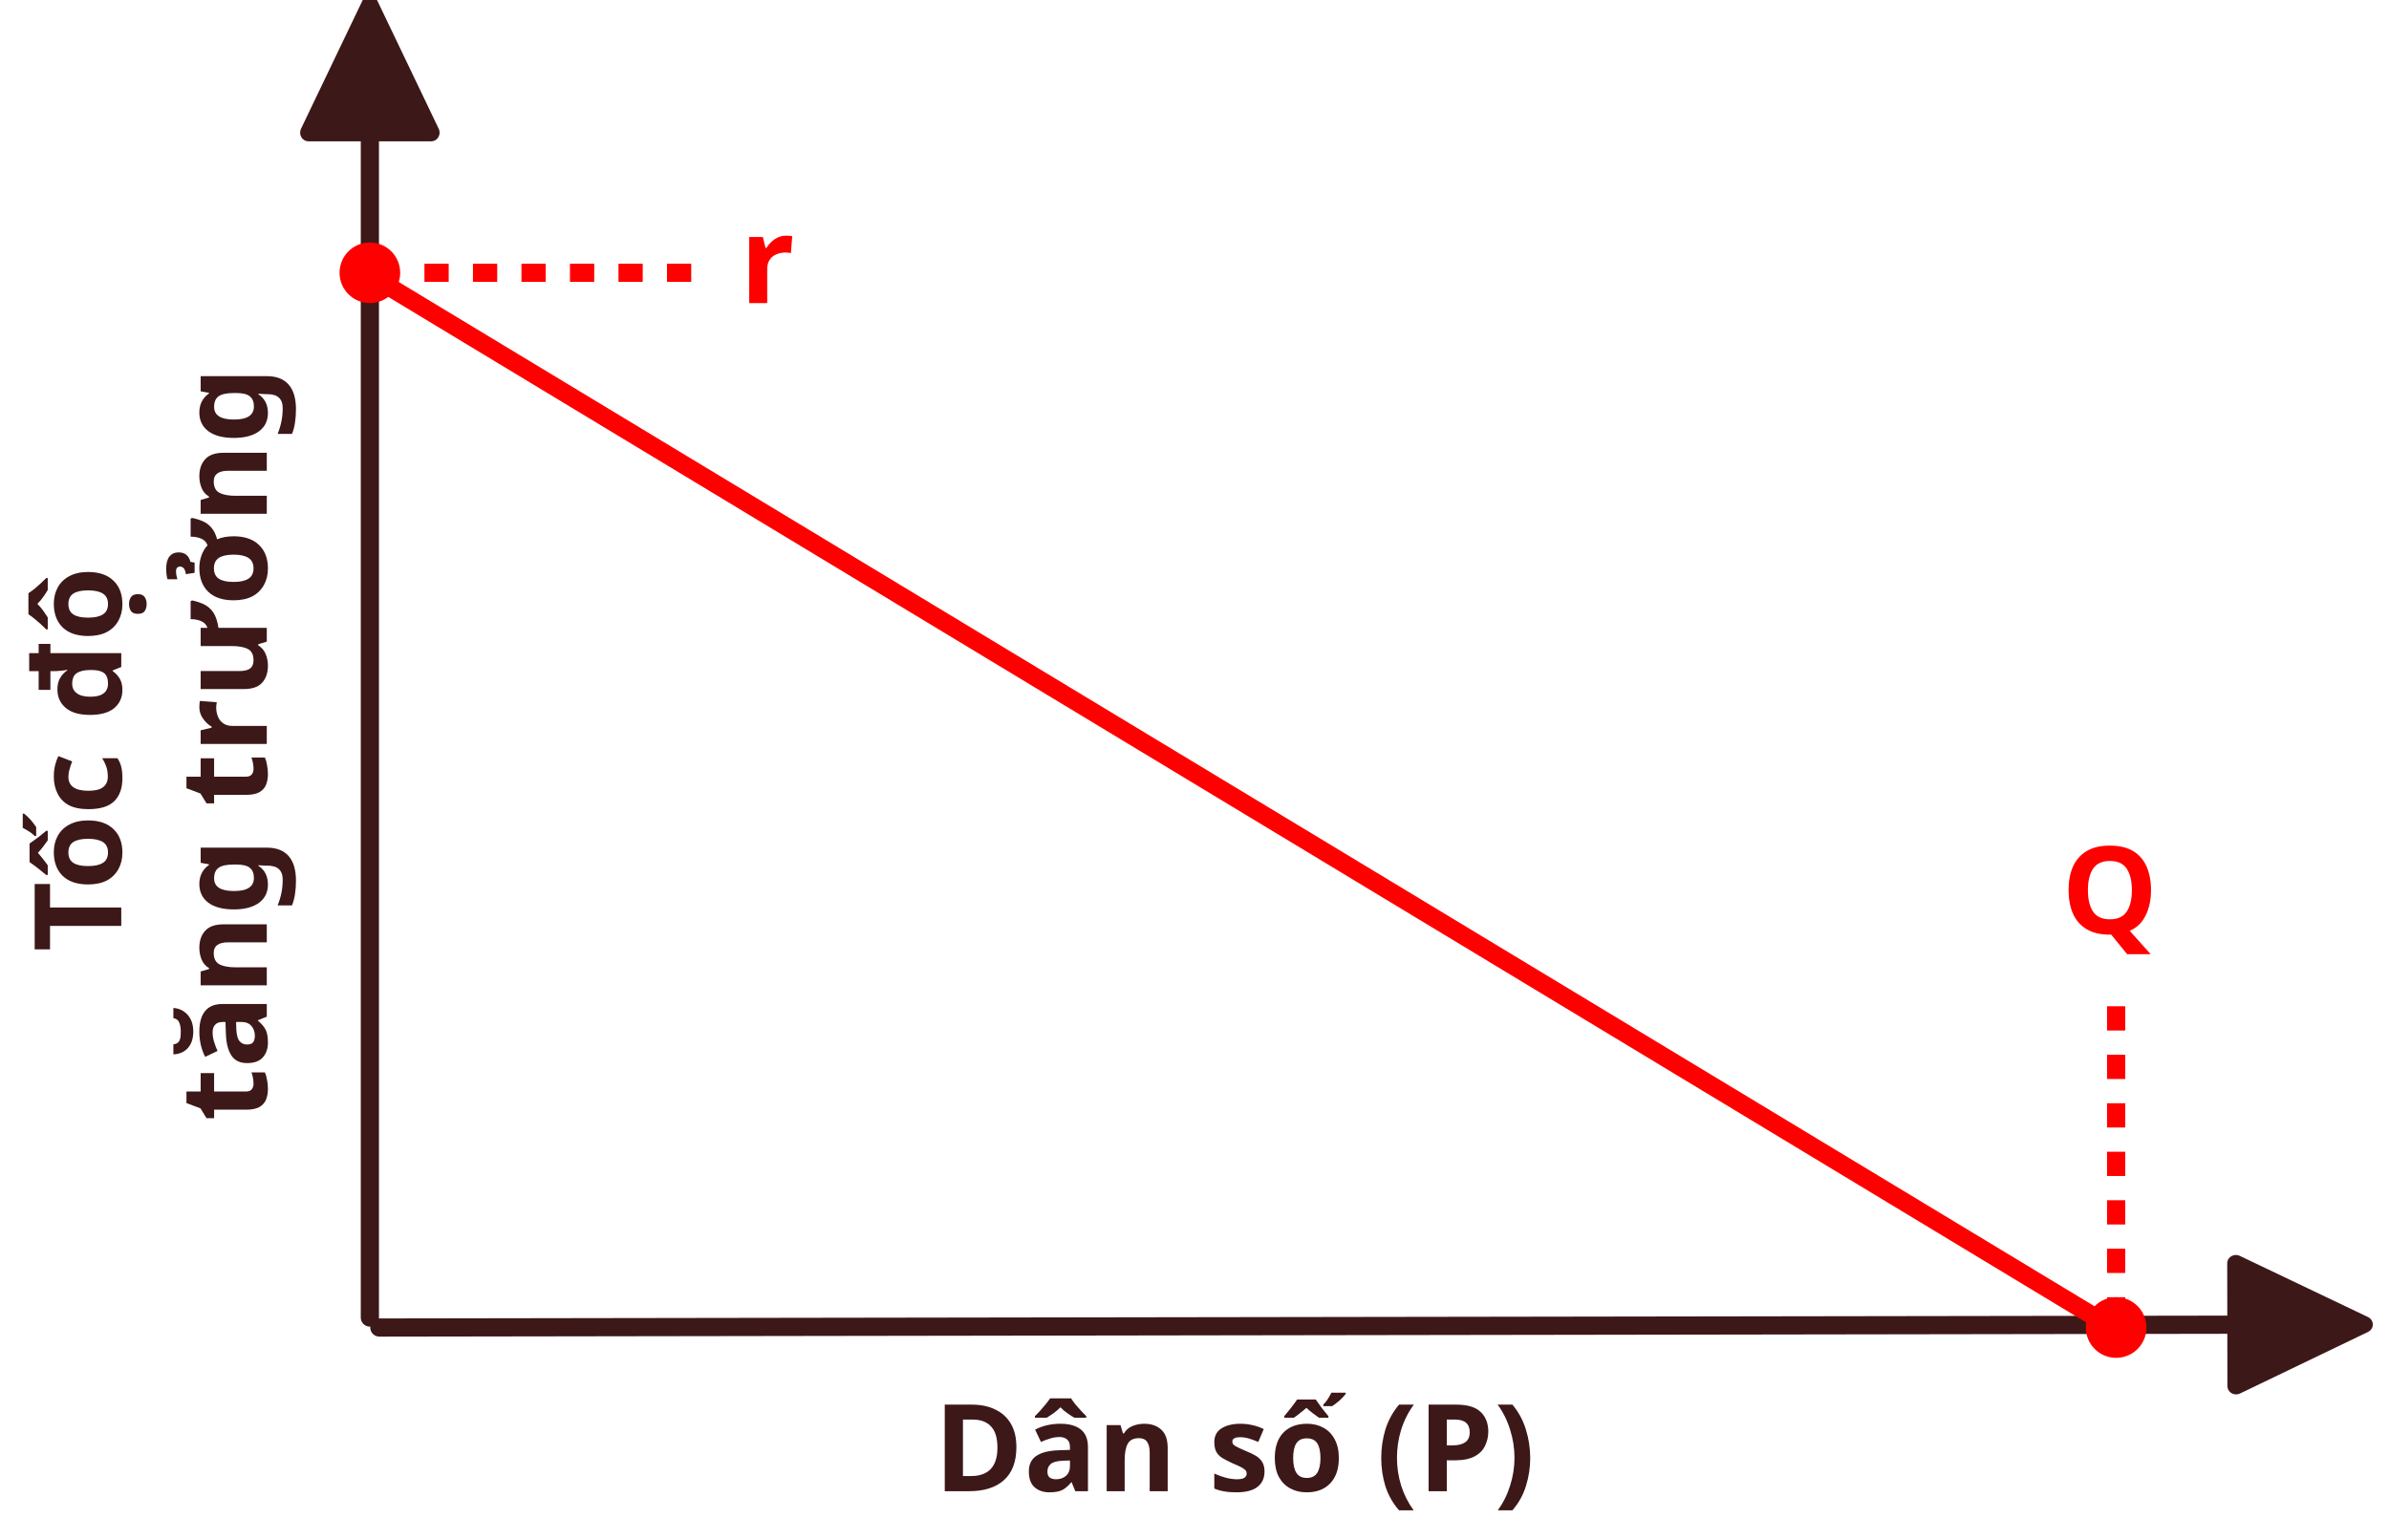
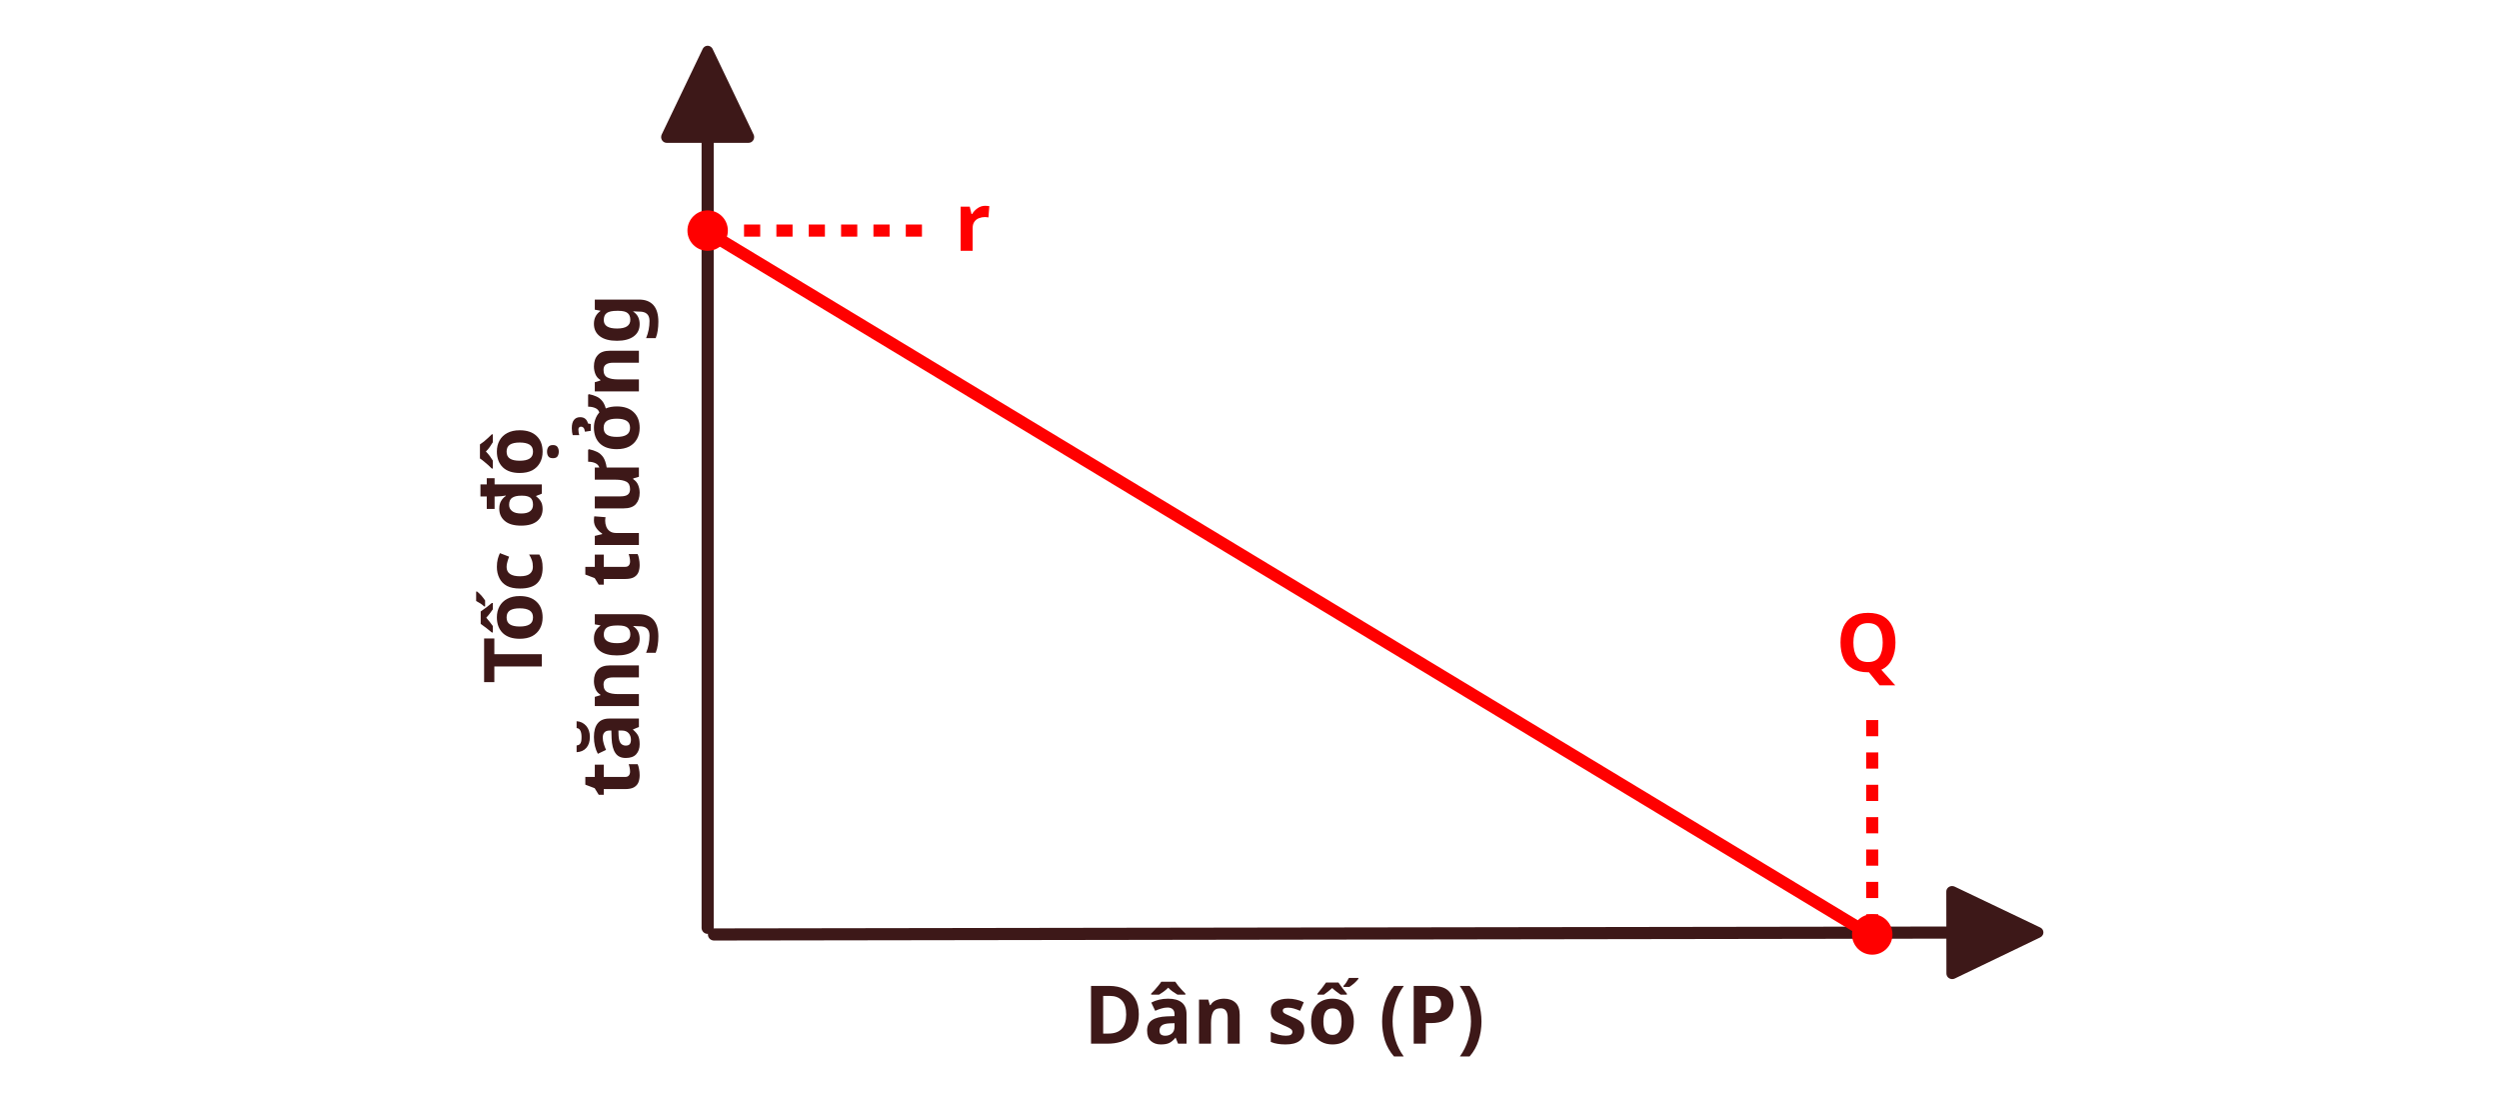
- <svg xmlns="http://www.w3.org/2000/svg" viewBox="0 0 197 127" style="width: 100%; padding-bottom: 50%; height: 1px; overflow: visible" version="1.1">
+ <svg xmlns="http://www.w3.org/2000/svg" viewBox="0 0 309 137" style="width: 100%; padding-bottom: 92%; height: 1px; overflow: visible" version="1.1">
  <g id="Page-1" stroke="none" stroke-width="1" fill="none" fill-rule="evenodd">
-     <g id="Group-25" transform="translate(28, 0)">
-       <line x1="7" y1="22.5" x2="30" y2="22.5" id="Stroke-22" stroke="#FF0000" stroke-width="1.5" stroke-dasharray="2,2" />
-       <line x1="146.5" y1="109" x2="146.5" y2="83" id="Stroke-24" stroke="#FF0000" stroke-width="1.5" stroke-dasharray="2" />
-       <path id="Line-2" d="M1.886,0.052 C2.056,-0.302 2.468,-0.445 2.807,-0.268 C2.939,-0.199 3.047,-0.087 3.113,0.052 L3.113,0.052 L8.177,10.62 C8.347,10.973 8.21,11.403 7.871,11.58 C7.775,11.63 7.67,11.656 7.564,11.656 L7.564,11.656 L3.25,11.655 L3.25,108.678 C3.25,109.092 2.914,109.428 2.5,109.428 C2.12,109.428 1.807,109.145 1.757,108.779 L1.75,108.678 L1.75,11.655 L-2.564,11.656 C-2.911,11.656 -3.198,11.387 -3.244,11.037 L-3.25,10.94 C-3.25,10.829 -3.225,10.719 -3.178,10.62 L-3.178,10.62 Z" fill="#3d1818" fill-rule="nonzero" />
-       <path id="Line-2-Copy" d="M156.374,103.516 C156.485,103.516 156.594,103.541 156.694,103.588 L156.694,103.588 L167.27,108.636 C167.624,108.805 167.768,109.217 167.591,109.556 C167.522,109.689 167.41,109.796 167.272,109.863 L167.272,109.863 L156.711,114.943 C156.358,115.113 155.928,114.976 155.75,114.638 C155.701,114.543 155.675,114.438 155.674,114.331 L155.674,114.331 L155.667,110.017 L3.284,110.25 C2.87,110.251 2.533,109.915 2.533,109.501 C2.532,109.121 2.814,108.807 3.18,108.757 L3.282,108.75 L155.665,108.517 L155.659,104.203 C155.658,103.856 155.927,103.569 156.277,103.523 Z" fill="#3d1818" fill-rule="nonzero" />
-       <path d="M5,22.5 C5,23.882 3.882,25 2.5,25 C1.118,25 0,23.882 0,22.5 C0,21.118 1.118,20 2.5,20 C3.882,20 5,21.118 5,22.5" id="Fill-18" fill="#FF0000" />
-       <path d="M149,109.5 C149,110.882 147.882,112 146.5,112 C145.118,112 144,110.882 144,109.5 C144,108.118 145.118,107 146.5,107 C147.882,107 149,108.118 149,109.5" id="Fill-20" fill="#FF0000" />
-       <line x1="3" y1="23" x2="147" y2="110" id="Stroke-16" stroke="#FF0000" stroke-width="1.5" />
+     <g id="A2" transform="translate(-1198, -476)">
+       <g id="Group-39" transform="translate(1198, 476)">
+         <rect id="Rectangle" x="0" y="0" width="309" height="137" />
+         <g id="Group-25" transform="translate(85, 6)">
+           <line x1="7" y1="22.5" x2="30" y2="22.5" id="Stroke-22" stroke="#FF0000" stroke-width="1.5" stroke-dasharray="2,2" />
+           <line x1="146.5" y1="109" x2="146.5" y2="83" id="Stroke-24" stroke="#FF0000" stroke-width="1.5" stroke-dasharray="2" />
+           <path id="Line-2" d="M1.886,0.052 C2.056,-0.302 2.468,-0.445 2.807,-0.268 C2.939,-0.199 3.047,-0.087 3.113,0.052 L3.113,0.052 L8.177,10.62 C8.347,10.973 8.21,11.403 7.871,11.58 C7.775,11.63 7.67,11.656 7.564,11.656 L7.564,11.656 L3.25,11.655 L3.25,108.678 C3.25,109.092 2.914,109.428 2.5,109.428 C2.12,109.428 1.807,109.145 1.757,108.779 L1.75,108.678 L1.75,11.655 L-2.564,11.656 C-2.911,11.656 -3.198,11.387 -3.244,11.037 L-3.25,10.94 C-3.25,10.829 -3.225,10.719 -3.178,10.62 L-3.178,10.62 Z" fill="#3d1818" fill-rule="nonzero" />
+           <path id="Line-2-Copy" d="M156.374,103.516 C156.485,103.516 156.594,103.541 156.694,103.588 L156.694,103.588 L167.27,108.636 C167.624,108.805 167.768,109.217 167.591,109.556 C167.522,109.689 167.41,109.796 167.272,109.863 L167.272,109.863 L156.711,114.943 C156.358,115.113 155.928,114.976 155.75,114.638 C155.701,114.543 155.675,114.438 155.674,114.331 L155.674,114.331 L155.667,110.017 L3.284,110.25 C2.87,110.251 2.533,109.915 2.533,109.501 C2.532,109.121 2.814,108.807 3.18,108.757 L3.282,108.75 L155.665,108.517 L155.659,104.203 C155.658,103.856 155.927,103.569 156.277,103.523 Z" fill="#3d1818" fill-rule="nonzero" />
+           <path d="M5,22.5 C5,23.882 3.882,25 2.5,25 C1.118,25 0,23.882 0,22.5 C0,21.118 1.118,20 2.5,20 C3.882,20 5,21.118 5,22.5" id="Fill-18" fill="#FF0000" />
+           <path d="M149,109.5 C149,110.882 147.882,112 146.5,112 C145.118,112 144,110.882 144,109.5 C144,108.118 145.118,107 146.5,107 C147.882,107 149,108.118 149,109.5" id="Fill-20" fill="#FF0000" />
+           <line x1="3" y1="23" x2="147" y2="110" id="Stroke-16" stroke="#FF0000" stroke-width="1.5" />
+         </g>
+         <text id="Tốc-độ-tăng-trưởng" transform="translate(69, 67) rotate(-90) translate(-69, -67) " font-family="LucidaGrande-Bold, Lucida Grande" font-size="10" font-weight="bold" letter-spacing="0.018" fill="#3d1818">
+           <tspan x="51.488" y="65">Tốc độ </tspan>
+           <tspan x="37.532" y="77">tăng trưởng</tspan>
+         </text>
+         <text id="Dân-số-(P)" font-family="LucidaGrande-Bold, Lucida Grande" font-size="10" font-weight="bold" letter-spacing="0.018" fill="#3d1818">
+           <tspan x="134" y="129">Dân số (P)</tspan>
+         </text>
+         <text id="r" font-family="LucidaGrande-Bold, Lucida Grande" font-size="10" font-weight="bold" letter-spacing="0.018" fill="#FF0000">
+           <tspan x="118" y="31">r</tspan>
+         </text>
+         <text id="Q" font-family="LucidaGrande-Bold, Lucida Grande" font-size="10" font-weight="bold" letter-spacing="0.018" fill="#FF0000">
+           <tspan x="227" y="83">Q</tspan>
+         </text>
+       </g>
    </g>
-     <text id="Tốc-độ-tăng-trưởng" transform="translate(12, 61) rotate(-90) translate(-12, -61) " font-family="LucidaGrande-Bold, Lucida Grande" font-size="10" font-weight="bold" letter-spacing="0.018" fill="#3d1818">
-       <tspan x="-5.512" y="59">Tốc độ </tspan>
-       <tspan x="-19.468" y="71">tăng trưởng</tspan>
-     </text>
-     <text id="Dân-số-(P)" font-family="LucidaGrande-Bold, Lucida Grande" font-size="10" font-weight="bold" letter-spacing="0.018" fill="#3d1818">
-       <tspan x="77" y="123">Dân số (P)</tspan>
-     </text>
-     <text id="r" font-family="LucidaGrande-Bold, Lucida Grande" font-size="10" font-weight="bold" letter-spacing="0.018" fill="#FF0000">
-       <tspan x="61" y="25">r</tspan>
-     </text>
-     <text id="Q" font-family="LucidaGrande-Bold, Lucida Grande" font-size="10" font-weight="bold" letter-spacing="0.018" fill="#FF0000">
-       <tspan x="170" y="77">Q</tspan>
-     </text>
  </g>
</svg>
